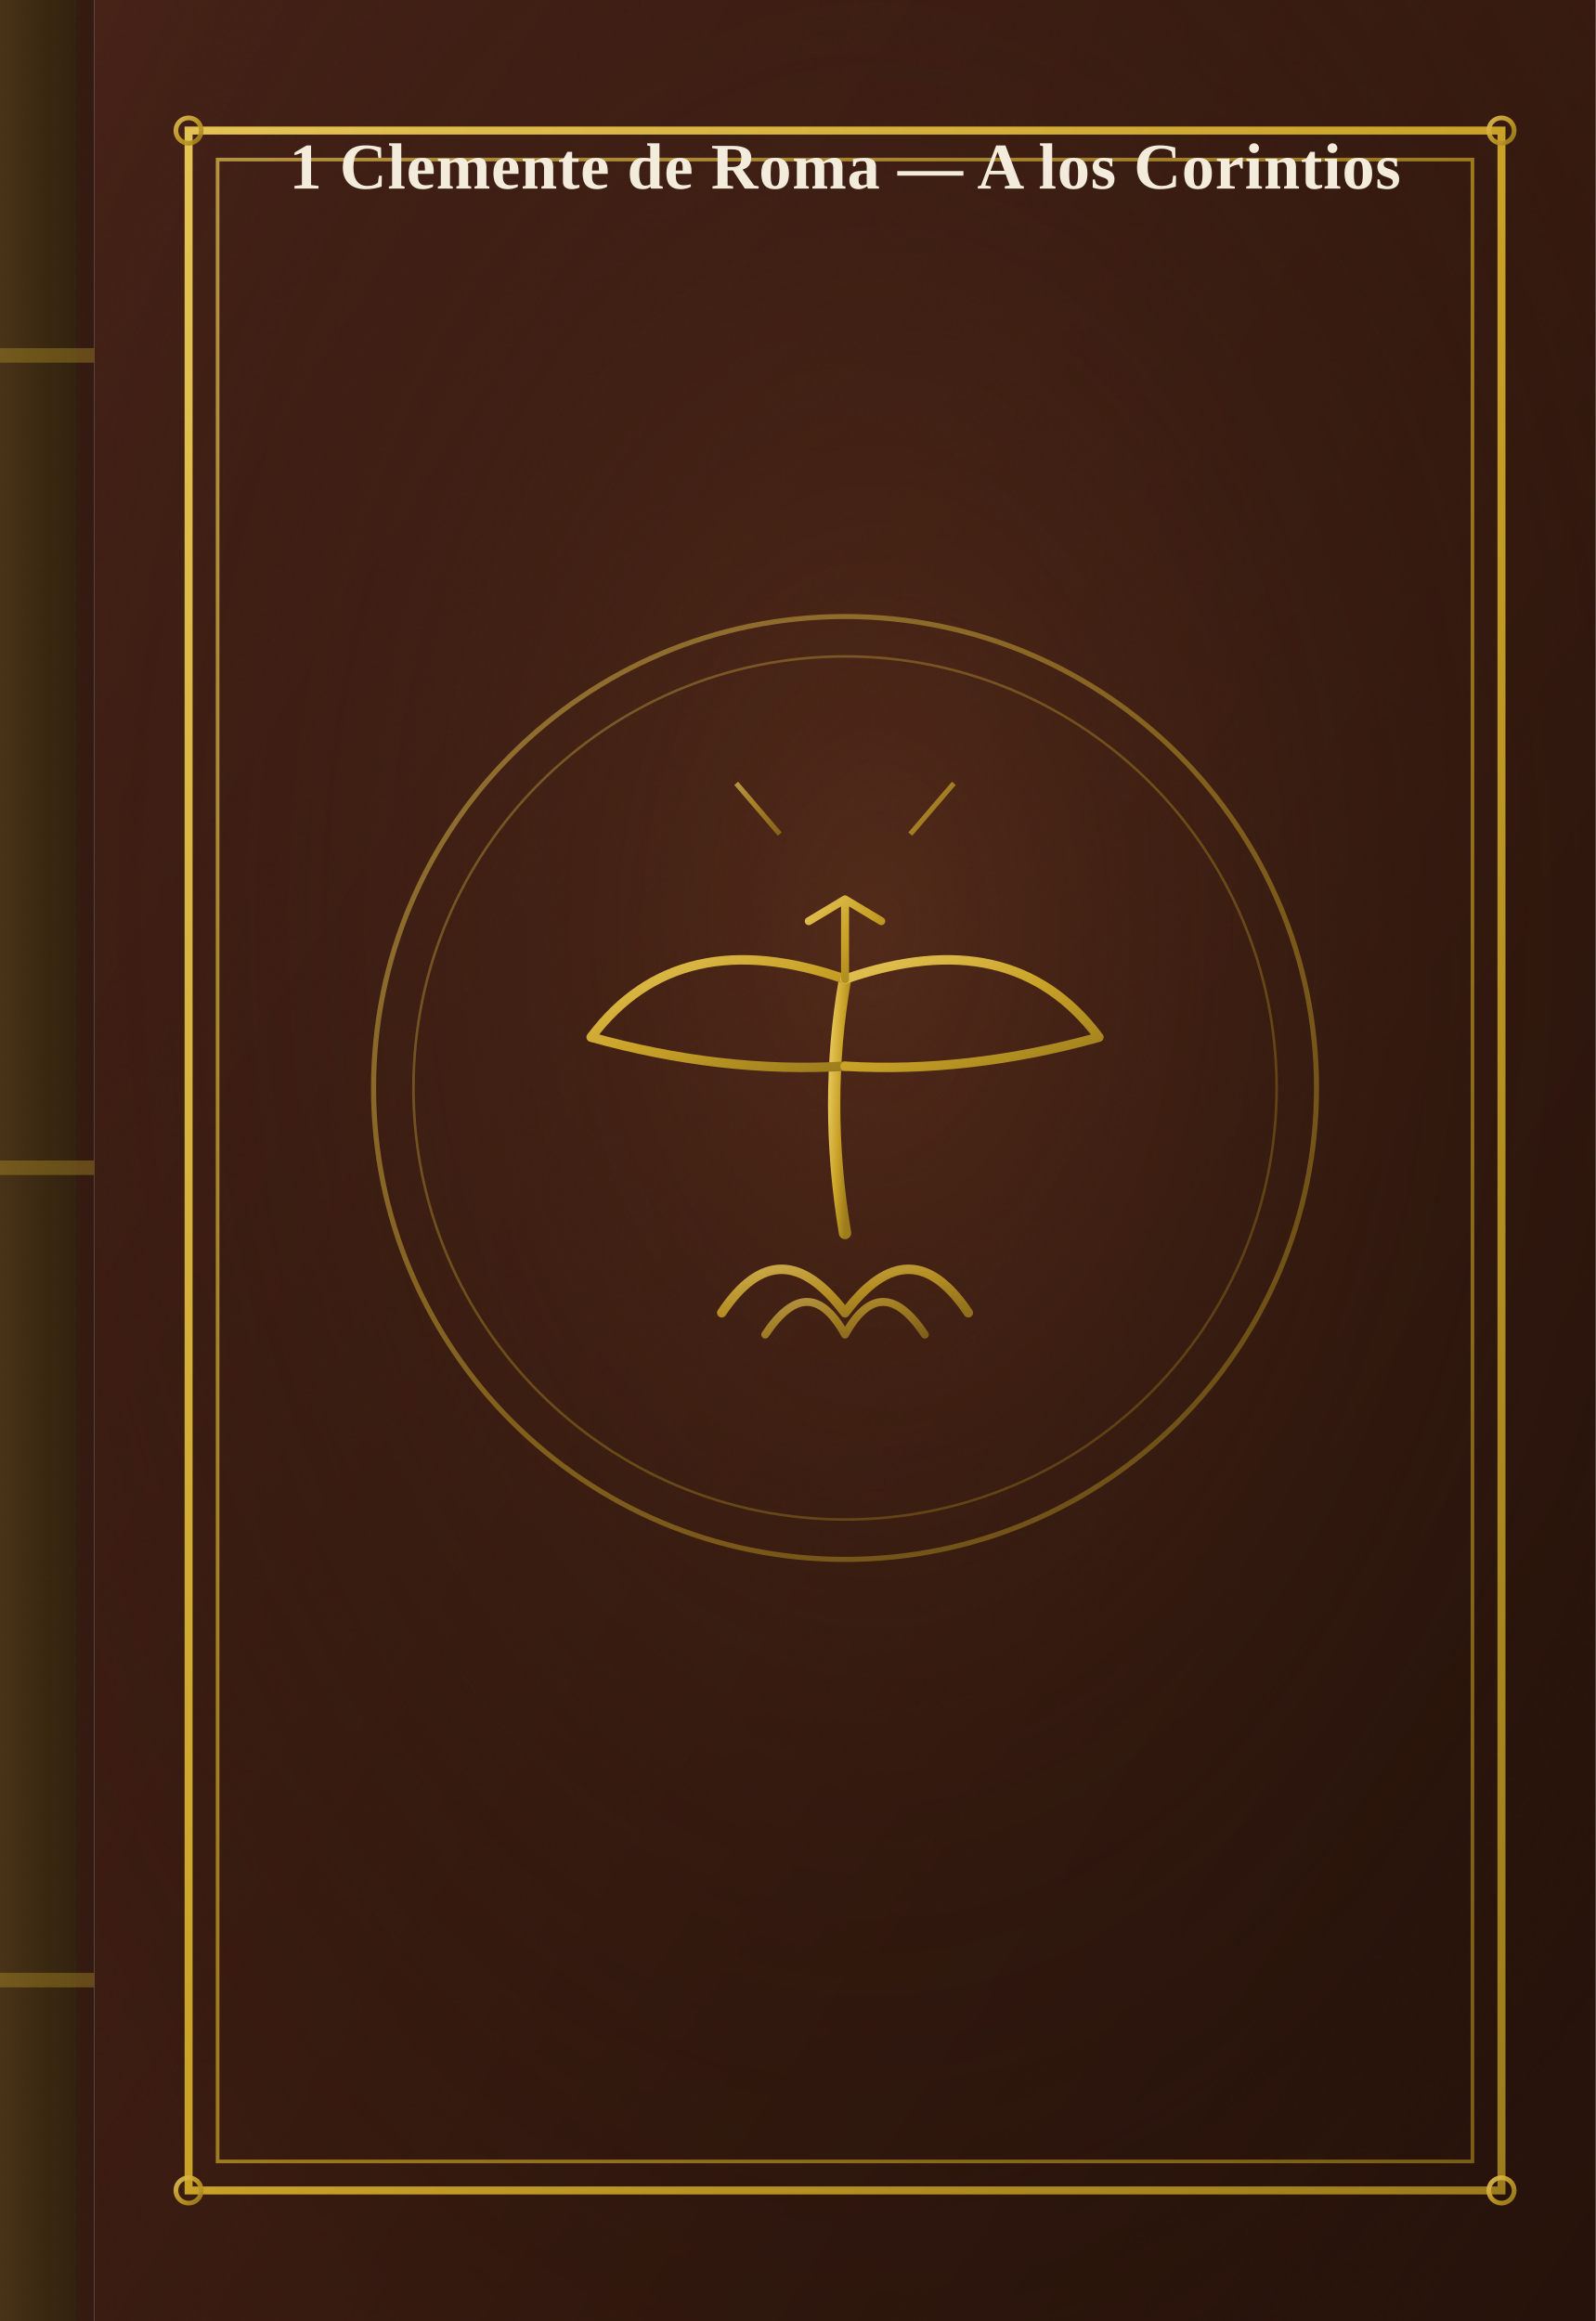
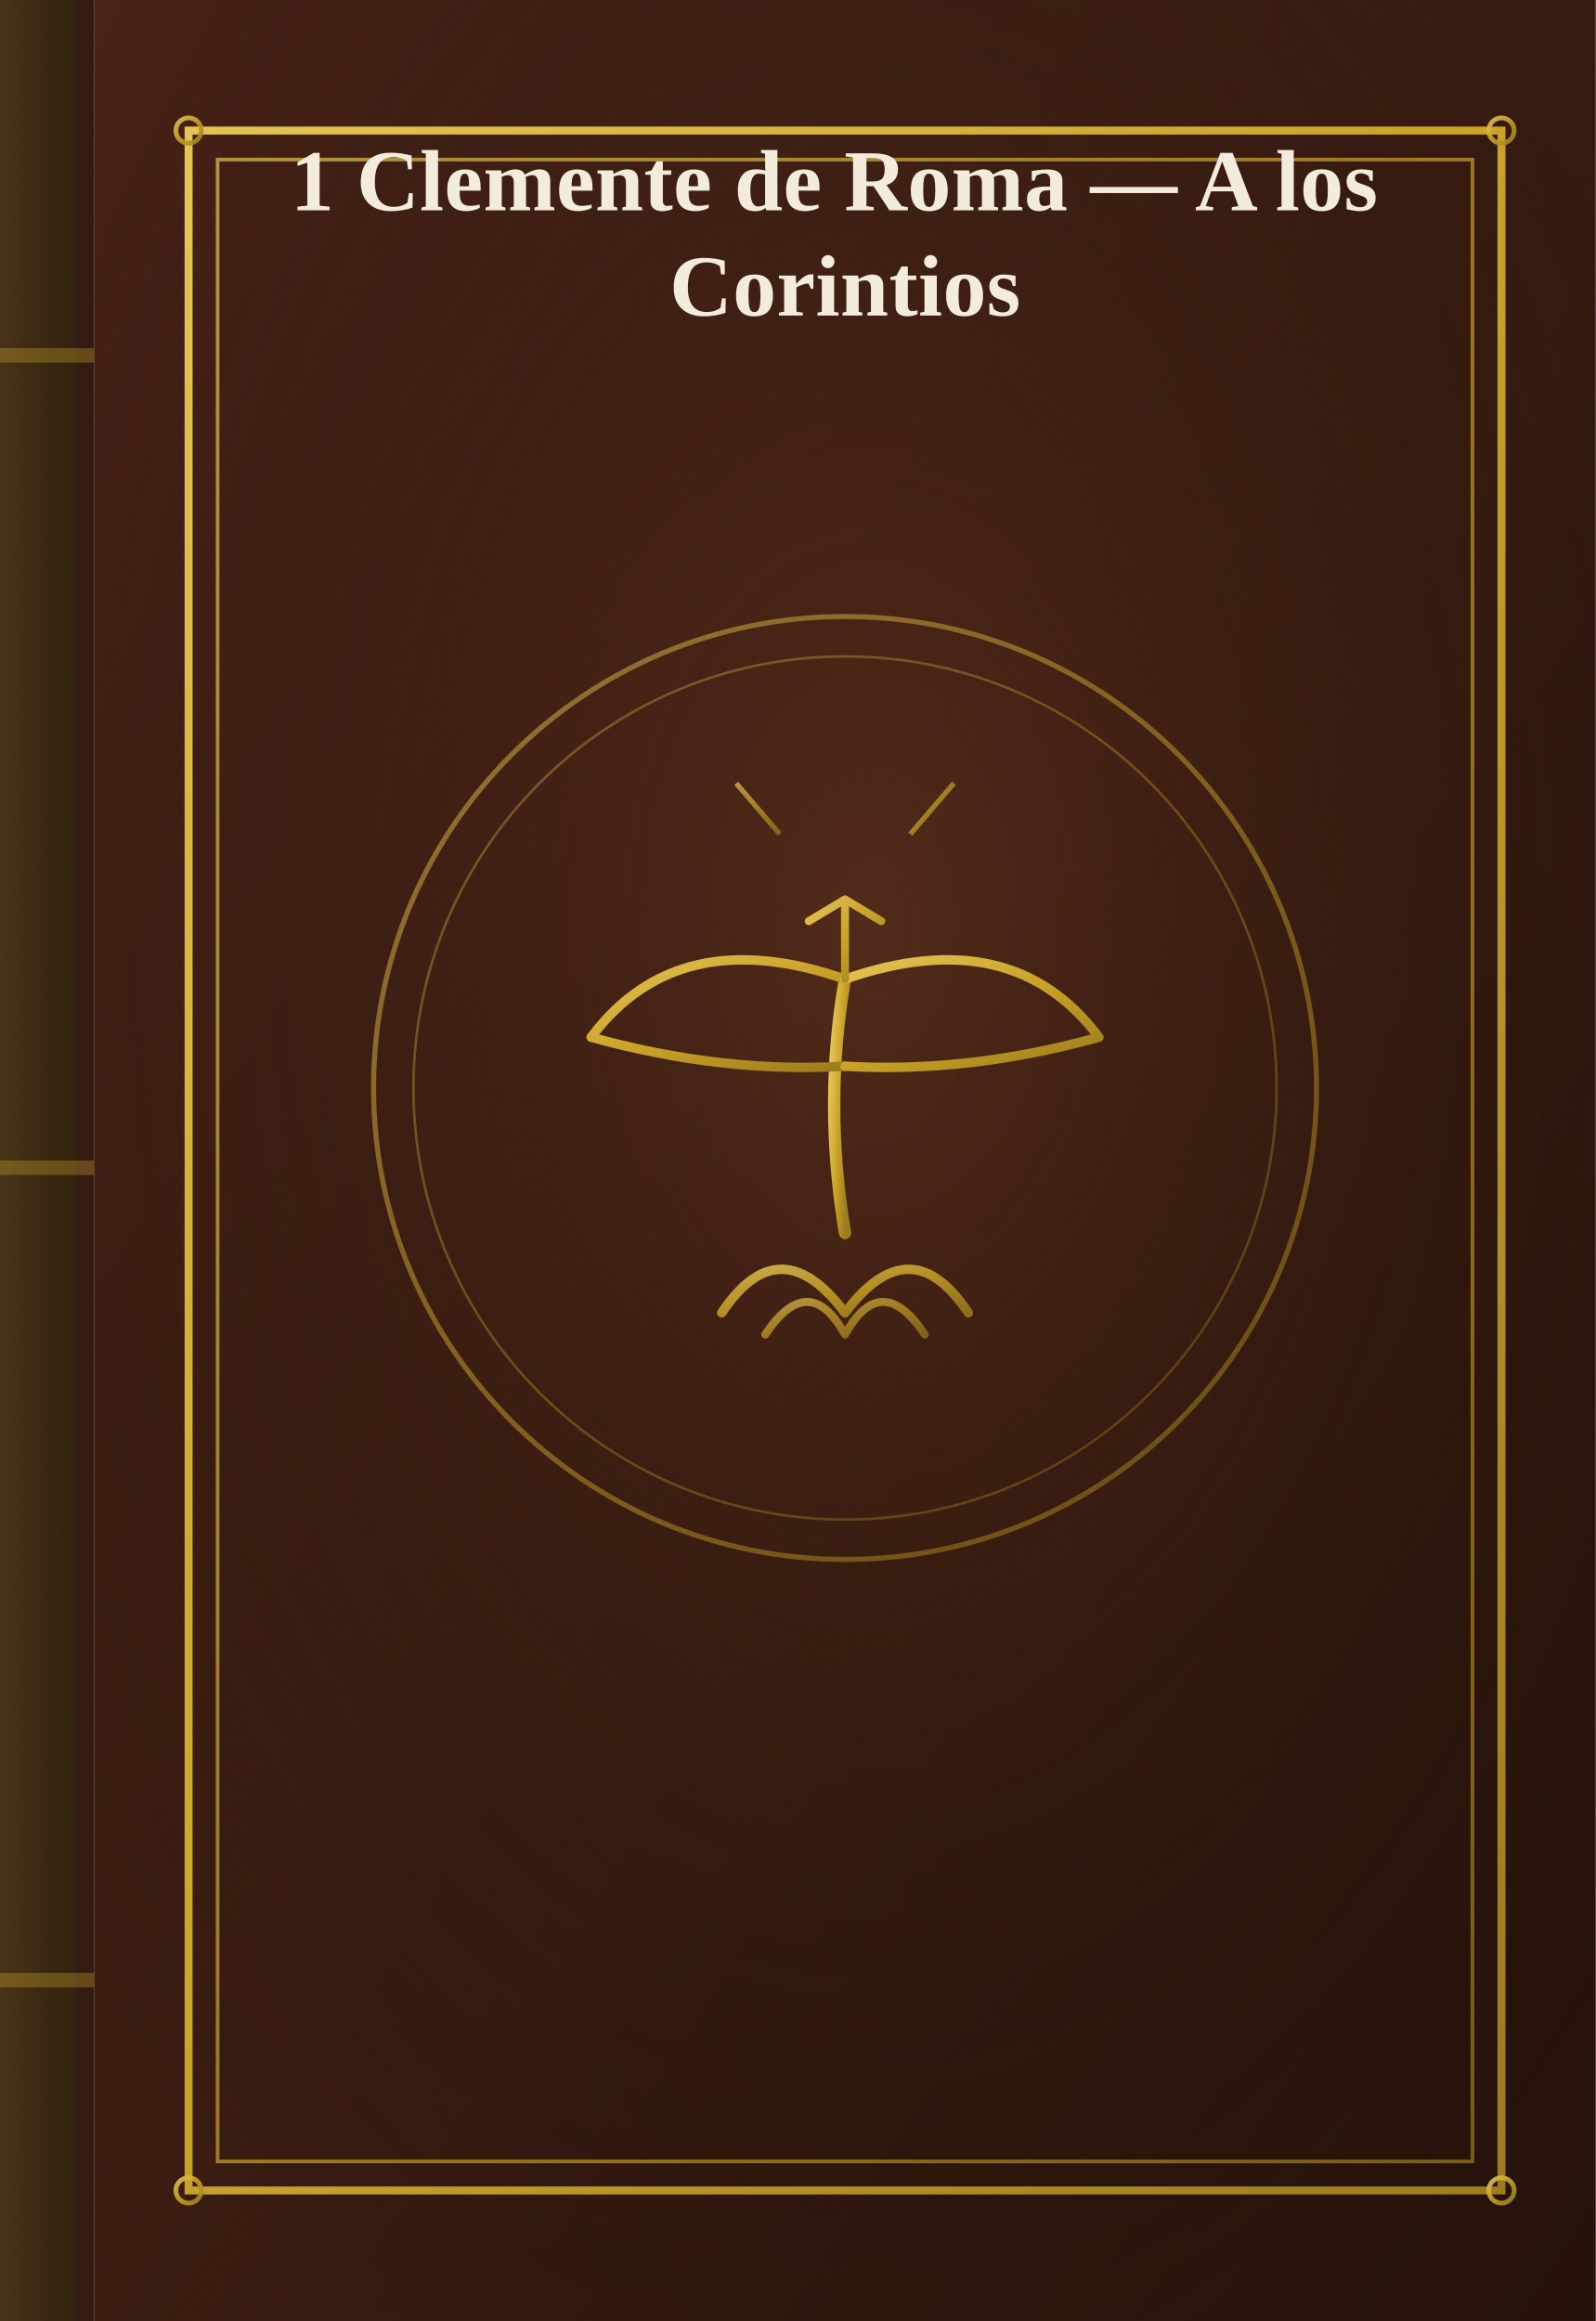
<svg xmlns="http://www.w3.org/2000/svg" width="440" height="640" viewBox="0 0 440 640">
  <defs>
    <linearGradient id="coverGrad" x1="0%" y1="0%" x2="100%" y2="100%">
      <stop offset="0%" stop-color="#4A2418" />
      <stop offset="55%" stop-color="#391B10" />
      <stop offset="100%" stop-color="#26120A" />
    </linearGradient>
    <radialGradient id="vignette" cx="52%" cy="40%" r="70%">
      <stop offset="0%" stop-color="#6B3A22" stop-opacity="0.5" />
      <stop offset="100%" stop-color="#000000" stop-opacity="0" />
    </radialGradient>
    <linearGradient id="spineGrad" x1="0%" y1="0%" x2="100%" y2="0%">
      <stop offset="0%" stop-color="#4A3418" />
      <stop offset="50%" stop-color="#3A2810" />
      <stop offset="100%" stop-color="#2E2110" />
    </linearGradient>
    <linearGradient id="goldLine" x1="0%" y1="0%" x2="100%" y2="100%">
      <stop offset="0%" stop-color="#E4C355" />
      <stop offset="50%" stop-color="#C9A227" />
      <stop offset="100%" stop-color="#9C7C1C" />
    </linearGradient>
    <filter id="softGrain">
      <feTurbulence type="fractalNoise" baseFrequency="0.9" numOctaves="2" result="noise" />
      <feColorMatrix in="noise" type="matrix" values="0 0 0 0 0  0 0 0 0 0  0 0 0 0 0  0 0 0 0.03 0" />
    </filter>
  </defs>
  <rect x="0" y="0" width="26" height="640" fill="url(#spineGrad)" />
  <rect x="21" y="0" width="5" height="640" fill="#3A1414" opacity="0.5" />
  <rect x="0" y="96" width="26" height="4" fill="#C9A227" opacity="0.35" />
  <rect x="0" y="320" width="26" height="4" fill="#C9A227" opacity="0.35" />
  <rect x="0" y="544" width="26" height="4" fill="#C9A227" opacity="0.35" />
  <rect x="26" y="0" width="414" height="640" fill="url(#coverGrad)" />
  <rect x="26" y="0" width="414" height="640" fill="url(#vignette)" />
  <rect x="26" y="0" width="414" height="640" filter="url(#softGrain)" />
  <rect x="52" y="36" width="362" height="568" fill="none" stroke="url(#goldLine)" stroke-width="2.2" />
  <rect x="60" y="44" width="346" height="552" fill="none" stroke="url(#goldLine)" stroke-width="1" opacity="0.7" />
  <g stroke="url(#goldLine)" stroke-width="1.3" fill="none" opacity="0.9">
    <circle cx="52" cy="36" r="3.5" />
    <circle cx="414" cy="36" r="3.5" />
    <circle cx="52" cy="604" r="3.5" />
    <circle cx="414" cy="604" r="3.5" />
  </g>
-   <text x="233" y="52" text-anchor="middle" fill="#F3ECDC" font-family="Georgia, 'Times New Roman', serif" font-size="18" font-weight="700" letter-spacing="0.2">
-     <tspan x="233" dy="0">1 Clemente de Roma — A los Corintios</tspan>
+   <text x="233" y="58" text-anchor="middle" fill="#F3ECDC" font-family="Georgia, 'Times New Roman', serif" font-size="24" font-weight="700" letter-spacing="0.1">
+     <tspan x="233" dy="0">1 Clemente de Roma — A los</tspan>
+     <tspan x="233" dy="29">Corintios</tspan>
  </text>
-   <line x1="80" y1="68" x2="386" y2="68" stroke="url(#goldLine)" stroke-width="0.8" opacity="0.45" />
+   <line x1="70" y1="105" x2="396" y2="105" stroke="url(#goldLine)" stroke-width="0.8" opacity="0.45" />
  <g transform="translate(233,300)">
    <circle r="130" fill="none" stroke="url(#goldLine)" stroke-width="1.4" opacity="0.5" />
    <circle r="119" fill="none" stroke="url(#goldLine)" stroke-width="0.7" opacity="0.35" />
    <g stroke="url(#goldLine)" fill="none" stroke-linecap="round" stroke-linejoin="round">
      <path d="M -34,62 Q -18,38 0,62 Q 18,38 34,62" stroke-width="2.6" opacity="0.85" />
      <path d="M -22,68 Q -10,50 0,68 Q 10,50 22,68" stroke-width="2.2" opacity="0.7" />
    </g>
    <g stroke="url(#goldLine)" fill="none" stroke-linecap="round" stroke-linejoin="round">
      <path d="M 0,40 Q -6,4 0,-30" stroke-width="3.4" />
      <path d="M 0,-30 Q -46,-46 -70,-14 Q -34,-4 0,-6" stroke-width="2.6" />
      <path d="M 0,-30 Q 46,-46 70,-14 Q 34,-4 0,-6" stroke-width="2.6" />
      <path d="M 0,-30 L 0,-52 M -10,-46 L 0,-52 L 10,-46" stroke-width="2.2" />
    </g>
    <g stroke="url(#goldLine)" stroke-width="1.4" opacity="0.7">
      <line x1="0" y1="-96" x2="0" y2="-78" />
      <line x1="-30" y1="-84" x2="-18" y2="-70" />
      <line x1="30" y1="-84" x2="18" y2="-70" />
    </g>
  </g>
  <line x1="120" y1="500" x2="346" y2="500" stroke="url(#goldLine)" stroke-width="1" opacity="0.4" />
</svg>
